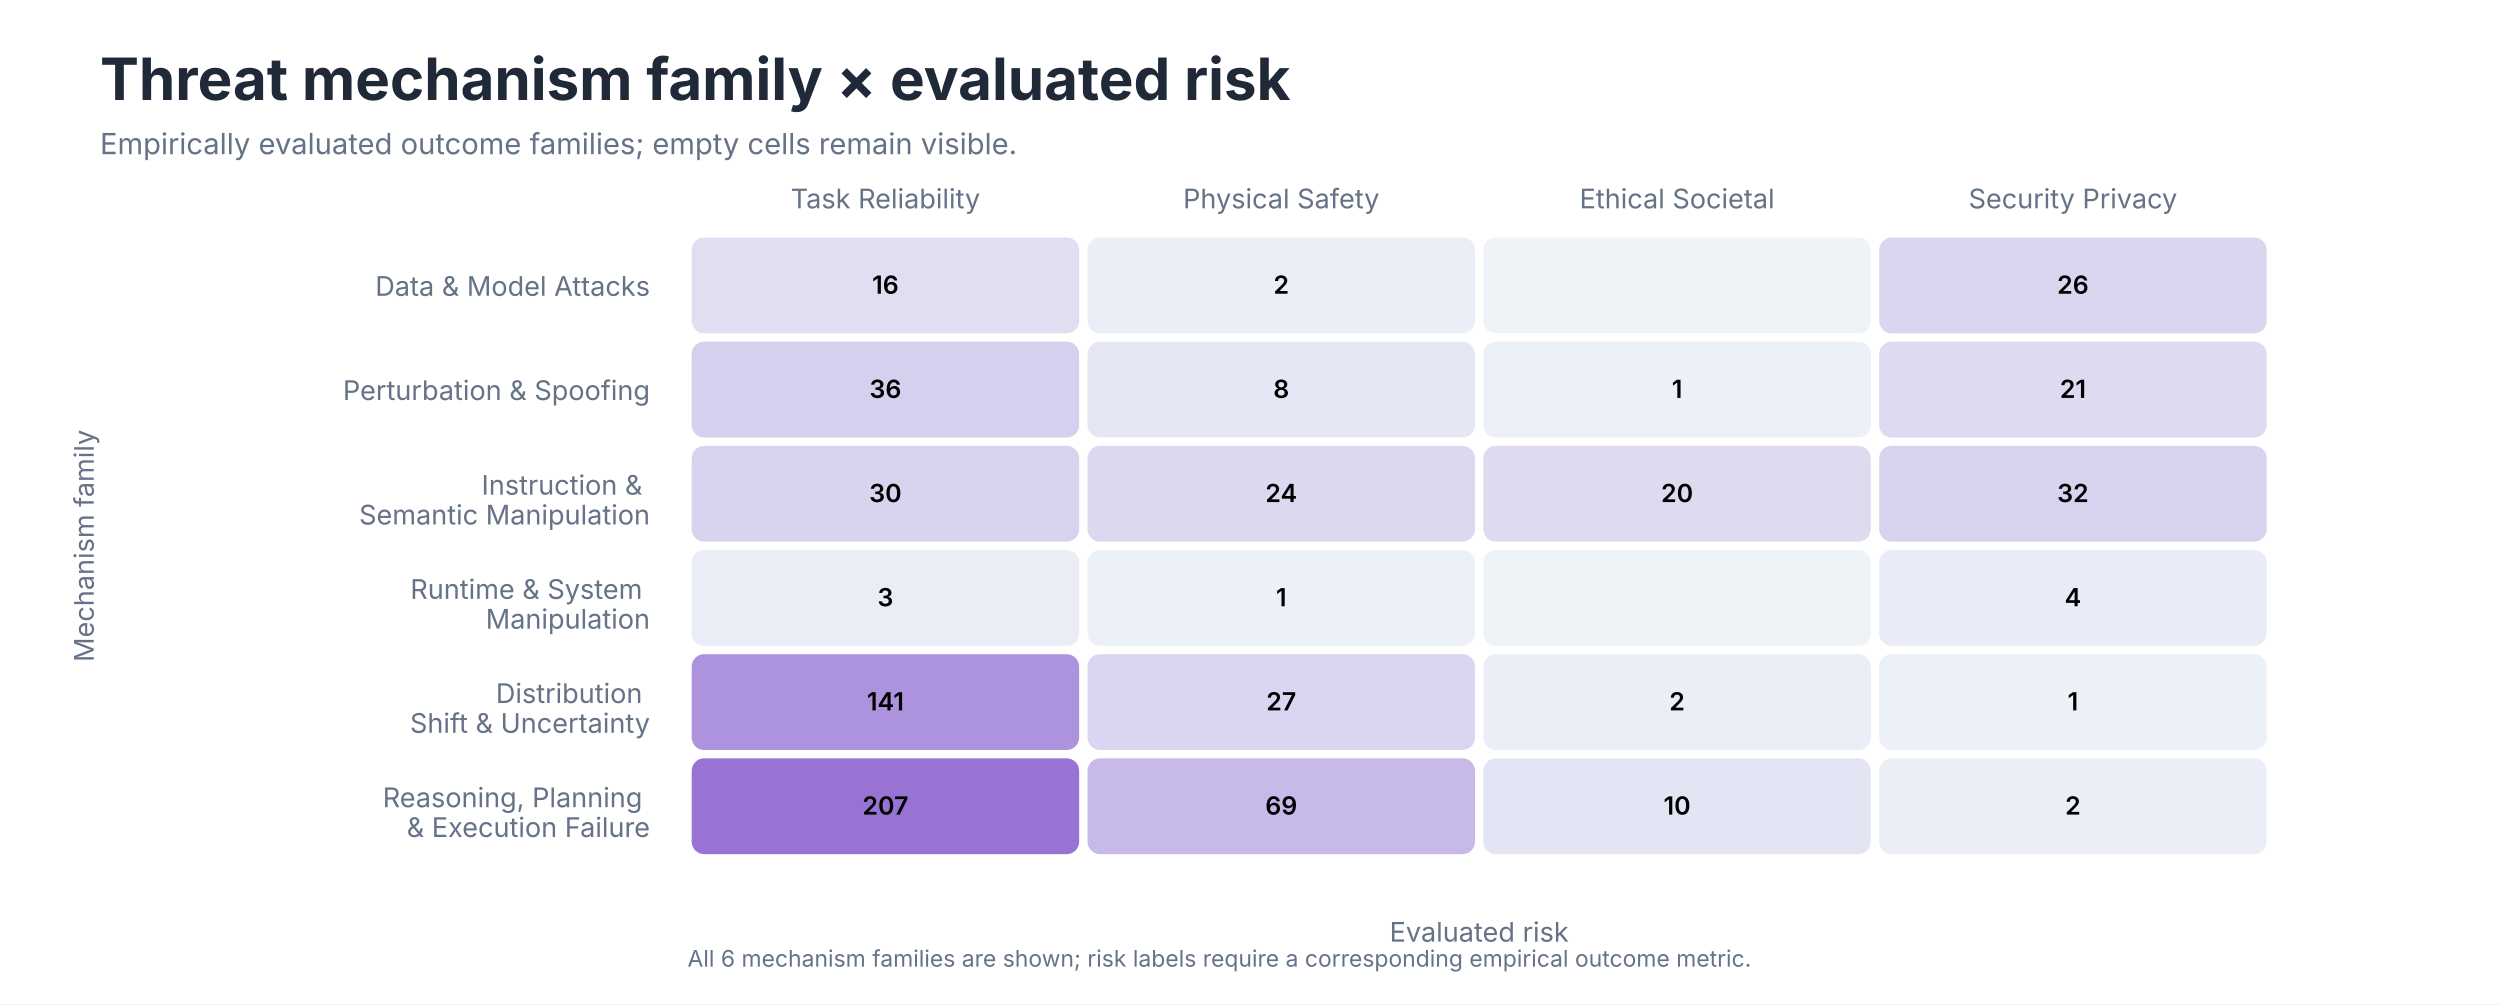
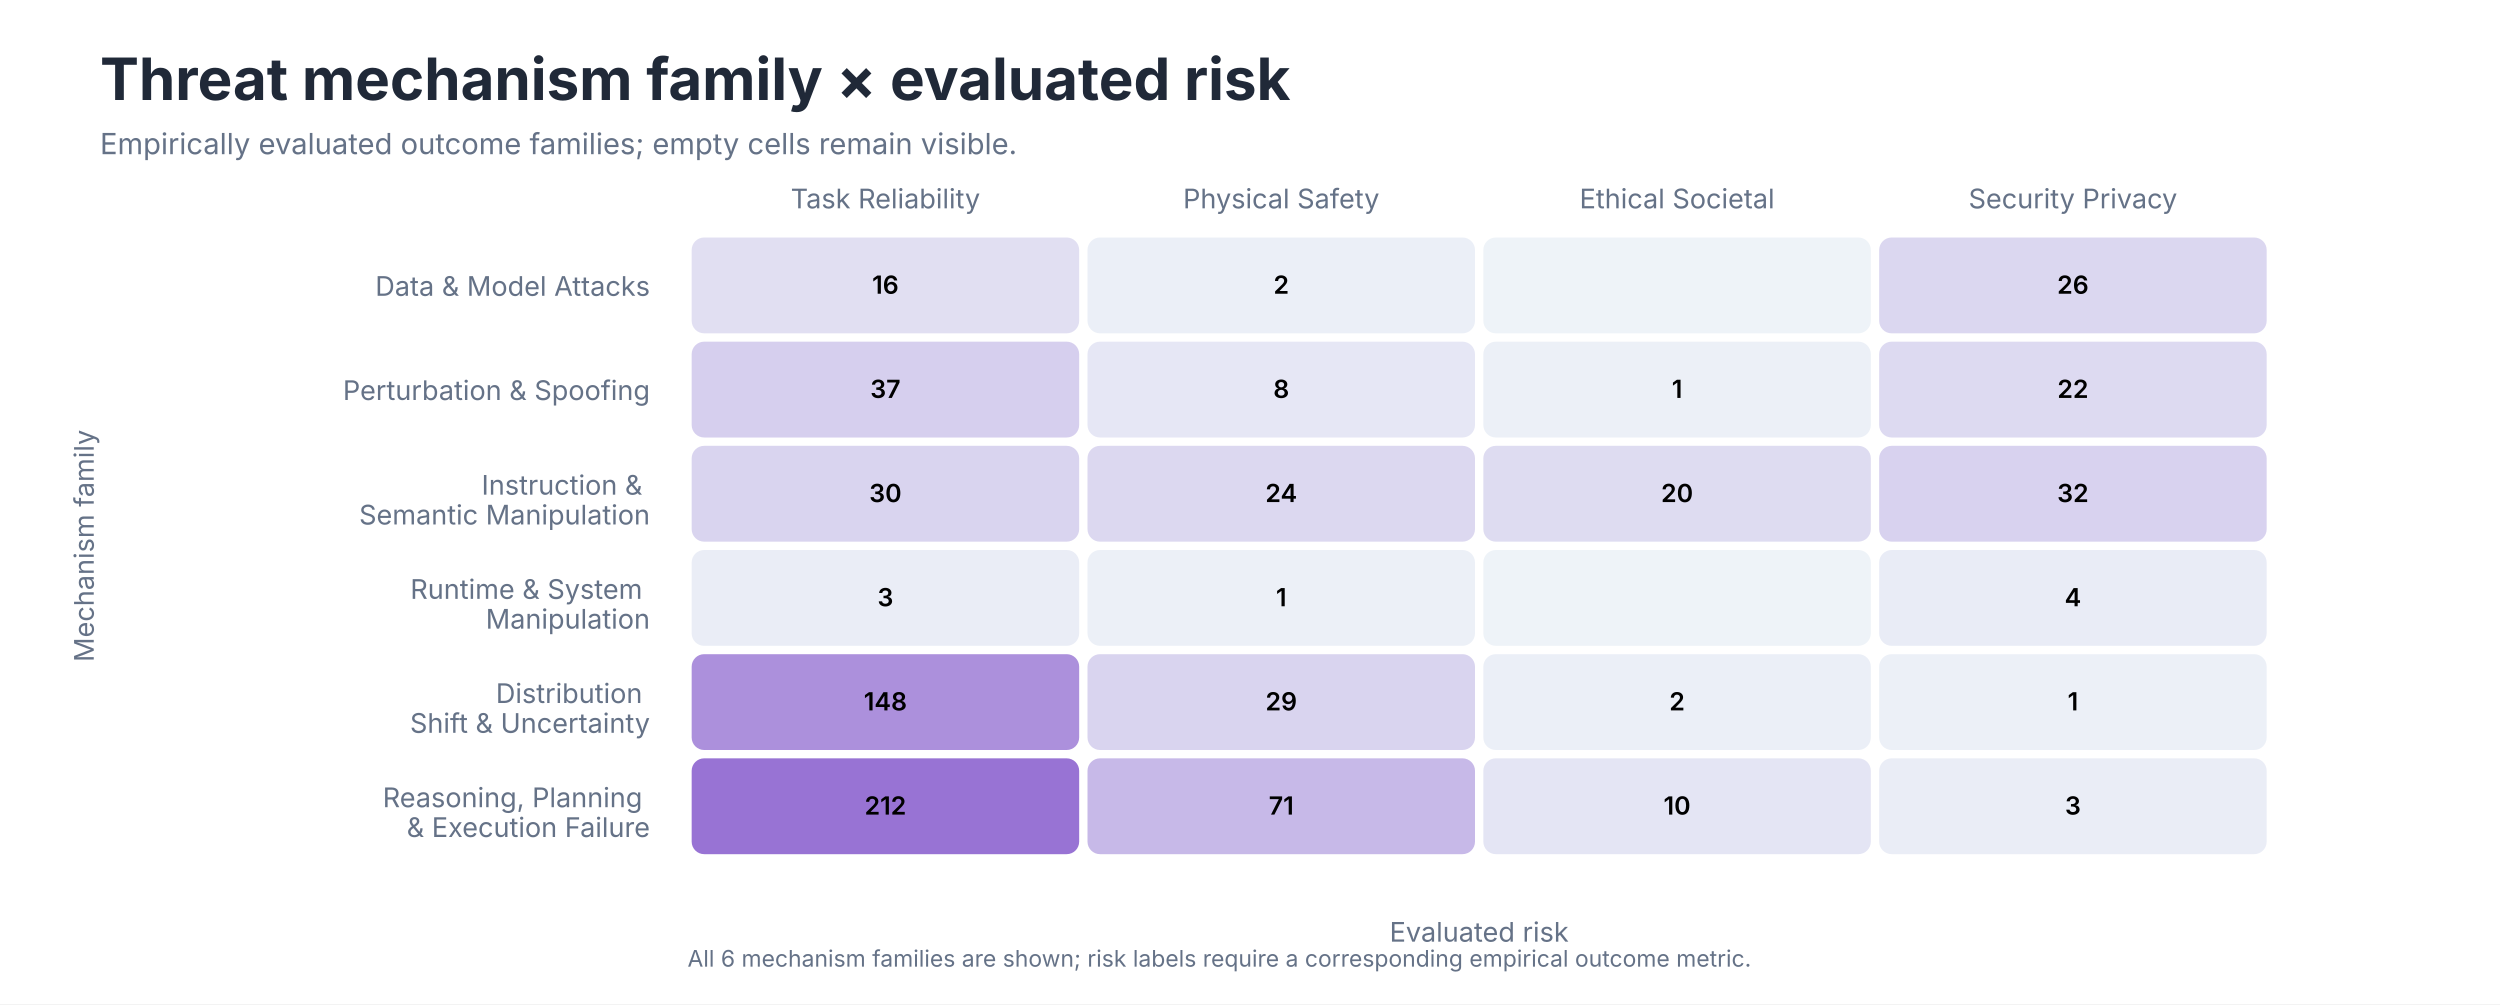
<svg xmlns="http://www.w3.org/2000/svg" role="img" aria-labelledby="title desc" viewBox="0 0 1200 482">
  <style>
text { font-family: -apple-system, BlinkMacSystemFont, 'Segoe UI', sans-serif; }
.title { font-size: 28px; font-weight: 650; fill: #202938; }
.subtitle { font-size: 14px; fill: #657287; }
.axis { font-size: 13px; fill: #657287; }
.label { font-size: 13px; fill: #202938; }
.small { font-size: 11px; fill: #657287; }
</style>
  <rect width="1200" height="482" fill="#FFFFFF" />
  <text class="title" x="48" y="48">Threat mechanism family × evaluated risk</text>
  <text class="subtitle" x="48" y="74">Empirically evaluated outcome families; empty cells remain visible.</text>
  <text class="axis" x="425.0" y="100" text-anchor="middle">Task Reliability</text>
  <text class="axis" x="615.0" y="100" text-anchor="middle">Physical Safety</text>
  <text class="axis" x="805.0" y="100" text-anchor="middle">Ethical Societal</text>
  <text class="axis" x="995.0" y="100" text-anchor="middle">Security Privacy</text>
  <text class="axis" text-anchor="end" x="312.0" y="142.0">Data &amp; Model Attacks</text>
-   <rect x="332" y="114" width="186" height="46" rx="6" fill="#E0DFF2" />
+   <rect x="332" y="114" width="186" height="46" rx="6" fill="#E1DFF2" />
  <text x="425.0" y="141.0" text-anchor="middle" font-size="12" font-weight="600" fill="#000000">16</text>
-   <rect x="522" y="114" width="186" height="46" rx="6" fill="#EBEEF7" />
+   <rect x="522" y="114" width="186" height="46" rx="6" fill="#EBEFF7" />
  <text x="615.0" y="141.0" text-anchor="middle" font-size="12" font-weight="600" fill="#000000">2</text>
  <rect x="712" y="114" width="186" height="46" rx="6" fill="#EEF3F8" />
  <text x="805.0" y="141.0" text-anchor="middle" font-size="12" font-weight="600" fill="#000000" />
-   <rect x="902" y="114" width="186" height="46" rx="6" fill="#DBD6F0" />
+   <rect x="902" y="114" width="186" height="46" rx="6" fill="#DBD7F0" />
  <text x="995.0" y="141.0" text-anchor="middle" font-size="12" font-weight="600" fill="#000000">26</text>
  <text class="axis" text-anchor="end" x="312.0" y="192.0">Perturbation &amp; Spoofing</text>
  <rect x="332" y="164" width="186" height="46" rx="6" fill="#D6CFEE" />
-   <text x="425.0" y="191.0" text-anchor="middle" font-size="12" font-weight="600" fill="#000000">36</text>
+   <text x="425.0" y="191.0" text-anchor="middle" font-size="12" font-weight="600" fill="#000000">37</text>
  <rect x="522" y="164" width="186" height="46" rx="6" fill="#E6E7F5" />
  <text x="615.0" y="191.0" text-anchor="middle" font-size="12" font-weight="600" fill="#000000">8</text>
  <rect x="712" y="164" width="186" height="46" rx="6" fill="#ECF0F7" />
  <text x="805.0" y="191.0" text-anchor="middle" font-size="12" font-weight="600" fill="#000000">1</text>
  <rect x="902" y="164" width="186" height="46" rx="6" fill="#DDDAF1" />
-   <text x="995.0" y="191.0" text-anchor="middle" font-size="12" font-weight="600" fill="#000000">21</text>
+   <text x="995.0" y="191.0" text-anchor="middle" font-size="12" font-weight="600" fill="#000000">22</text>
  <text class="axis" text-anchor="end" x="312.0" y="242.0">
    <tspan x="312.0" dy="-0.35em">Instruction &amp;</tspan>
    <tspan x="312.0" dy="1.1em">Semantic Manipulation</tspan>
  </text>
-   <rect x="332" y="214" width="186" height="46" rx="6" fill="#D9D3EF" />
+   <rect x="332" y="214" width="186" height="46" rx="6" fill="#D9D4EF" />
  <text x="425.0" y="241.0" text-anchor="middle" font-size="12" font-weight="600" fill="#000000">30</text>
  <rect x="522" y="214" width="186" height="46" rx="6" fill="#DCD8F0" />
  <text x="615.0" y="241.0" text-anchor="middle" font-size="12" font-weight="600" fill="#000000">24</text>
-   <rect x="712" y="214" width="186" height="46" rx="6" fill="#DEDBF1" />
+   <rect x="712" y="214" width="186" height="46" rx="6" fill="#DEDCF1" />
  <text x="805.0" y="241.0" text-anchor="middle" font-size="12" font-weight="600" fill="#000000">20</text>
  <rect x="902" y="214" width="186" height="46" rx="6" fill="#D8D2EF" />
  <text x="995.0" y="241.0" text-anchor="middle" font-size="12" font-weight="600" fill="#000000">32</text>
  <text class="axis" text-anchor="end" x="312.0" y="292.0">
    <tspan x="312.0" dy="-0.35em">Runtime &amp; System</tspan>
    <tspan x="312.0" dy="1.1em">Manipulation</tspan>
  </text>
  <rect x="332" y="264" width="186" height="46" rx="6" fill="#EAEDF6" />
  <text x="425.0" y="291.0" text-anchor="middle" font-size="12" font-weight="600" fill="#000000">3</text>
  <rect x="522" y="264" width="186" height="46" rx="6" fill="#ECF0F7" />
  <text x="615.0" y="291.0" text-anchor="middle" font-size="12" font-weight="600" fill="#000000">1</text>
  <rect x="712" y="264" width="186" height="46" rx="6" fill="#EEF3F8" />
  <text x="805.0" y="291.0" text-anchor="middle" font-size="12" font-weight="600" fill="#000000" />
  <rect x="902" y="264" width="186" height="46" rx="6" fill="#E9ECF6" />
  <text x="995.0" y="291.0" text-anchor="middle" font-size="12" font-weight="600" fill="#000000">4</text>
  <text class="axis" text-anchor="end" x="312.0" y="342.0">
    <tspan x="312.0" dy="-0.35em">Distribution</tspan>
    <tspan x="312.0" dy="1.1em">Shift &amp; Uncertainty</tspan>
  </text>
-   <rect x="332" y="314" width="186" height="46" rx="6" fill="#AD92DD" />
-   <text x="425.0" y="341.0" text-anchor="middle" font-size="12" font-weight="600" fill="#000000">141</text>
-   <rect x="522" y="314" width="186" height="46" rx="6" fill="#DAD5F0" />
-   <text x="615.0" y="341.0" text-anchor="middle" font-size="12" font-weight="600" fill="#000000">27</text>
-   <rect x="712" y="314" width="186" height="46" rx="6" fill="#EBEEF7" />
+   <rect x="332" y="314" width="186" height="46" rx="6" fill="#AC90DC" />
+   <text x="425.0" y="341.0" text-anchor="middle" font-size="12" font-weight="600" fill="#000000">148</text>
+   <rect x="522" y="314" width="186" height="46" rx="6" fill="#D9D4EF" />
+   <text x="615.0" y="341.0" text-anchor="middle" font-size="12" font-weight="600" fill="#000000">29</text>
+   <rect x="712" y="314" width="186" height="46" rx="6" fill="#EBEFF7" />
  <text x="805.0" y="341.0" text-anchor="middle" font-size="12" font-weight="600" fill="#000000">2</text>
  <rect x="902" y="314" width="186" height="46" rx="6" fill="#ECF0F7" />
  <text x="995.0" y="341.0" text-anchor="middle" font-size="12" font-weight="600" fill="#000000">1</text>
  <text class="axis" text-anchor="end" x="312.0" y="392.0">
    <tspan x="312.0" dy="-0.35em">Reasoning, Planning</tspan>
    <tspan x="312.0" dy="1.1em">&amp; Execution Failure</tspan>
  </text>
  <rect x="332" y="364" width="186" height="46" rx="6" fill="#9873D4" />
-   <text x="425.0" y="391.0" text-anchor="middle" font-size="12" font-weight="600" fill="#000000">207</text>
+   <text x="425.0" y="391.0" text-anchor="middle" font-size="12" font-weight="600" fill="#000000">212</text>
  <rect x="522" y="364" width="186" height="46" rx="6" fill="#C7B9E8" />
-   <text x="615.0" y="391.0" text-anchor="middle" font-size="12" font-weight="600" fill="#000000">69</text>
+   <text x="615.0" y="391.0" text-anchor="middle" font-size="12" font-weight="600" fill="#000000">71</text>
  <rect x="712" y="364" width="186" height="46" rx="6" fill="#E4E5F4" />
  <text x="805.0" y="391.0" text-anchor="middle" font-size="12" font-weight="600" fill="#000000">10</text>
-   <rect x="902" y="364" width="186" height="46" rx="6" fill="#EBEEF7" />
-   <text x="995.0" y="391.0" text-anchor="middle" font-size="12" font-weight="600" fill="#000000">2</text>
+   <rect x="902" y="364" width="186" height="46" rx="6" fill="#EAEDF6" />
+   <text x="995.0" y="391.0" text-anchor="middle" font-size="12" font-weight="600" fill="#000000">3</text>
  <text class="axis" x="710.0" y="452" text-anchor="middle">Evaluated risk</text>
  <text class="axis" transform="translate(45 262.0) rotate(-90)" text-anchor="middle">Mechanism family</text>
  <text class="small" x="330" y="464">All 6 mechanism families are shown; risk labels require a corresponding empirical outcome metric.</text>
</svg>
